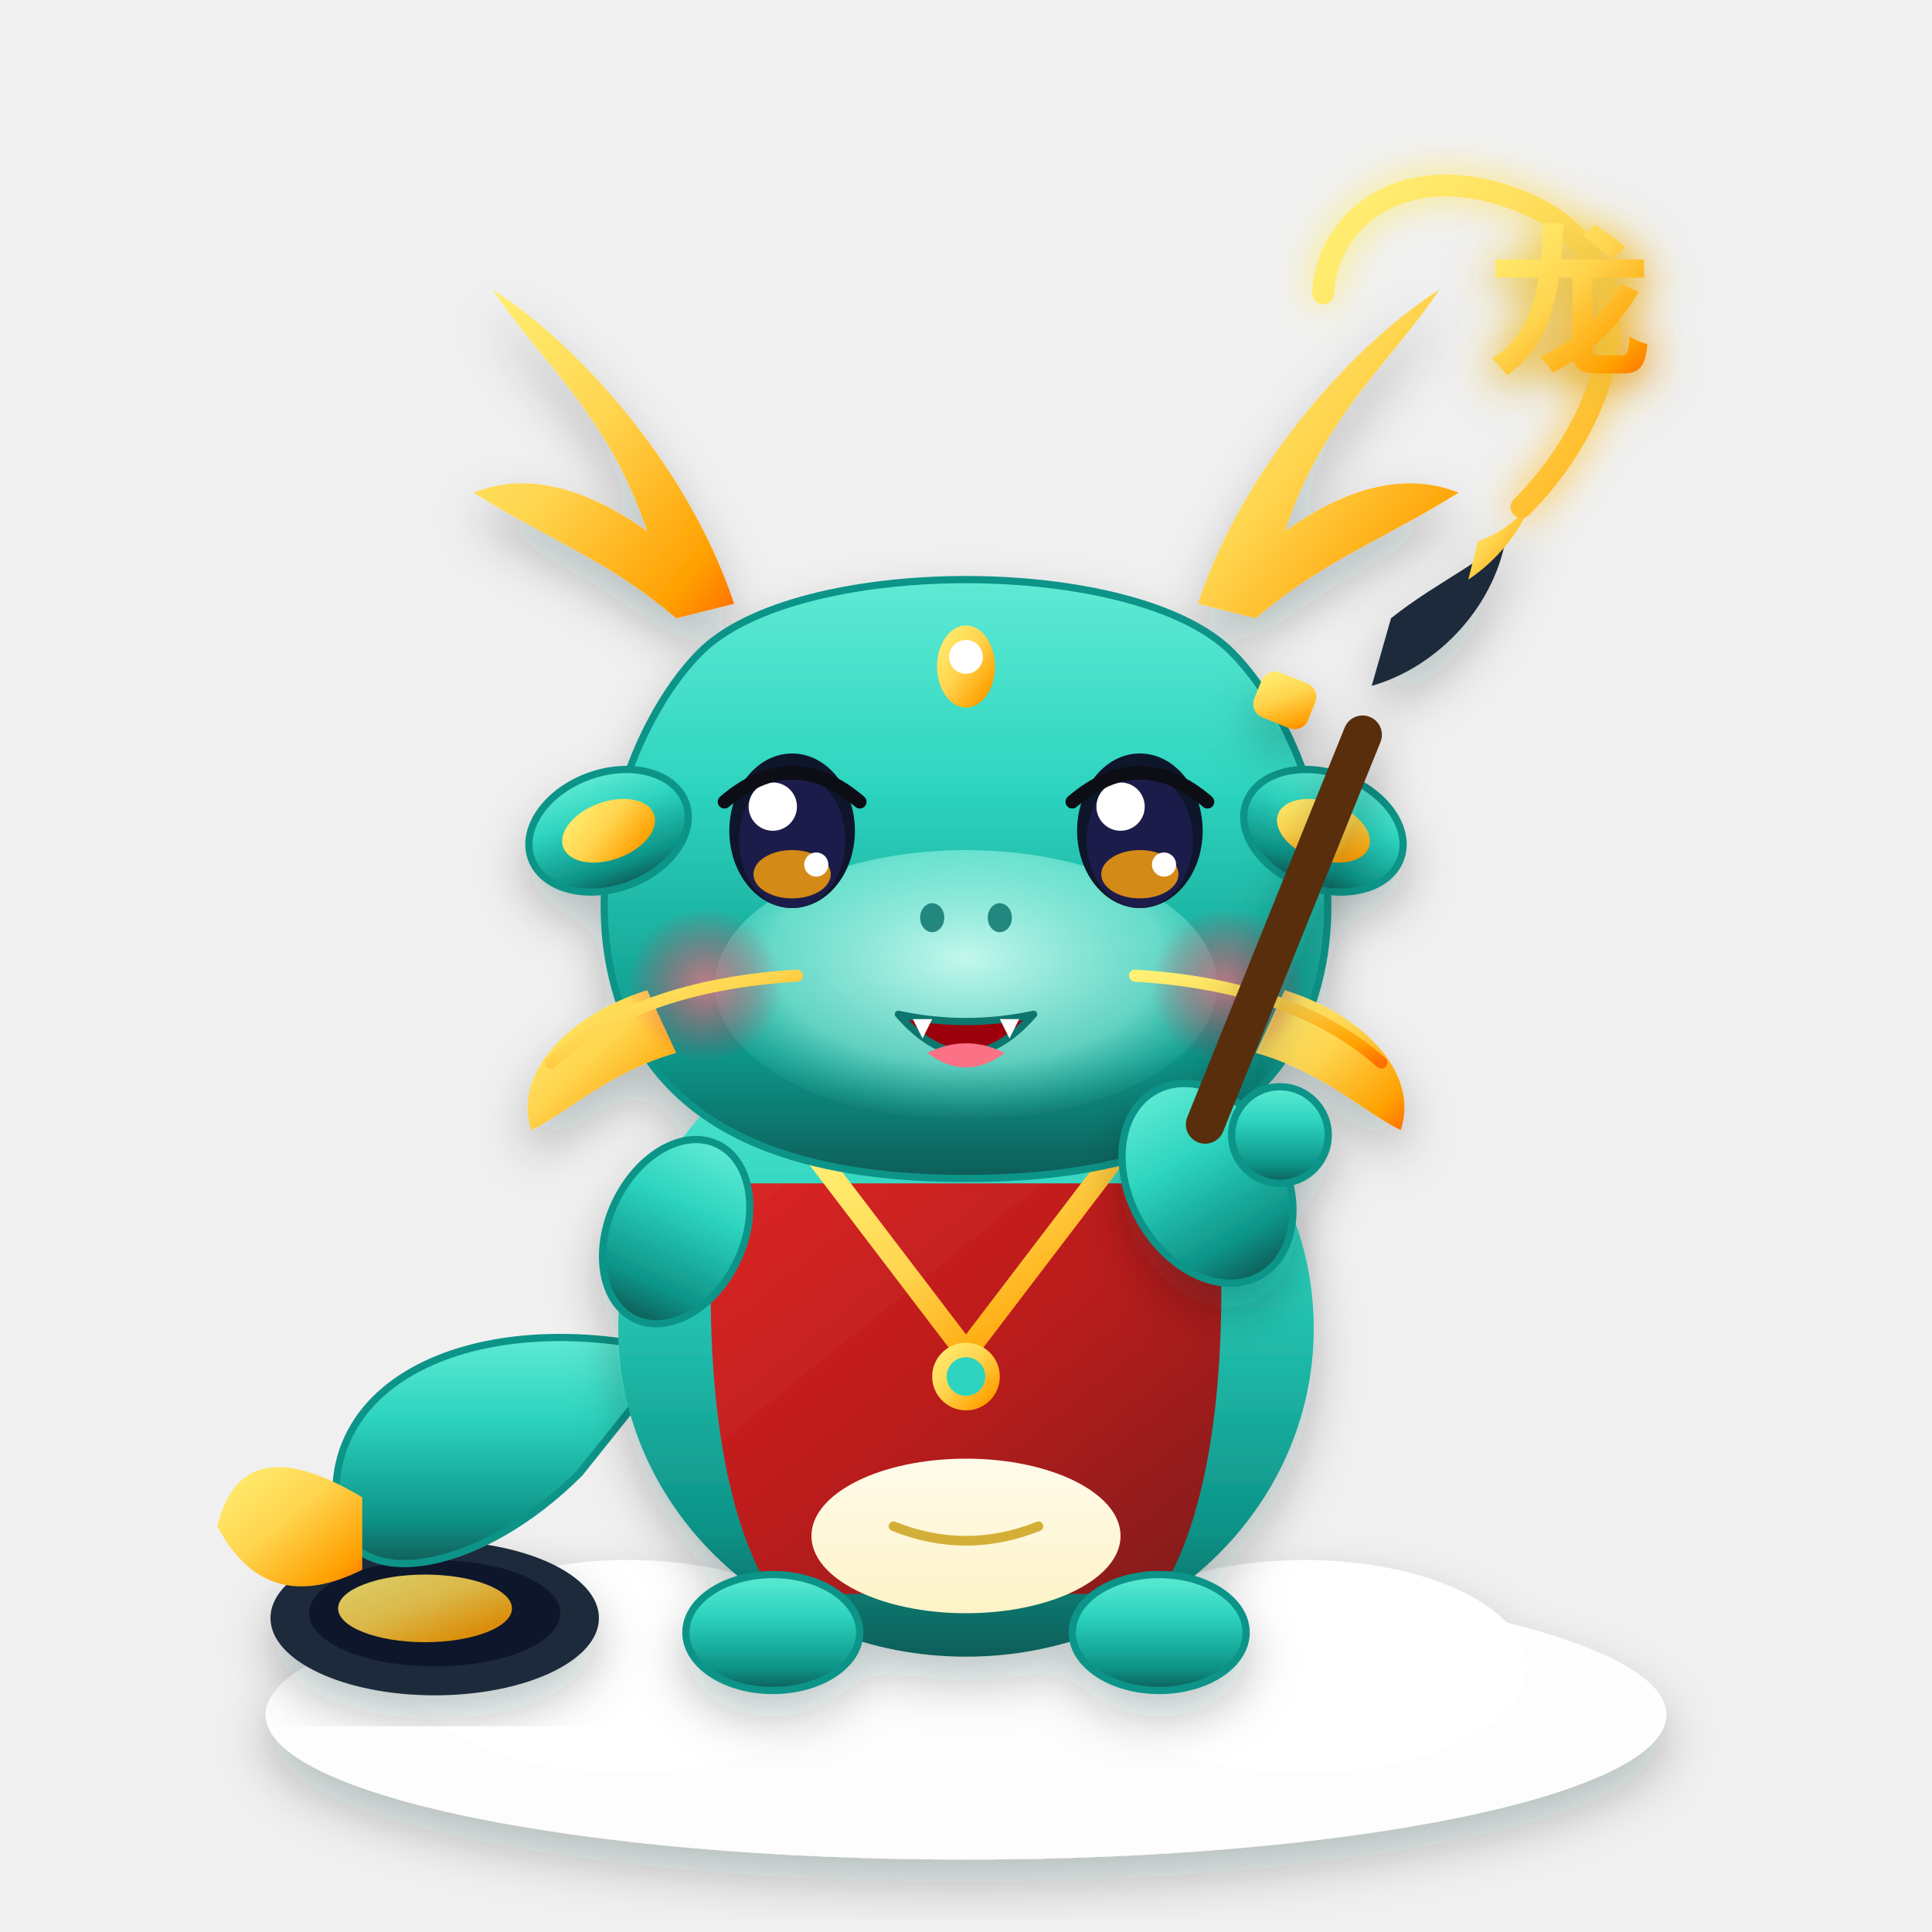
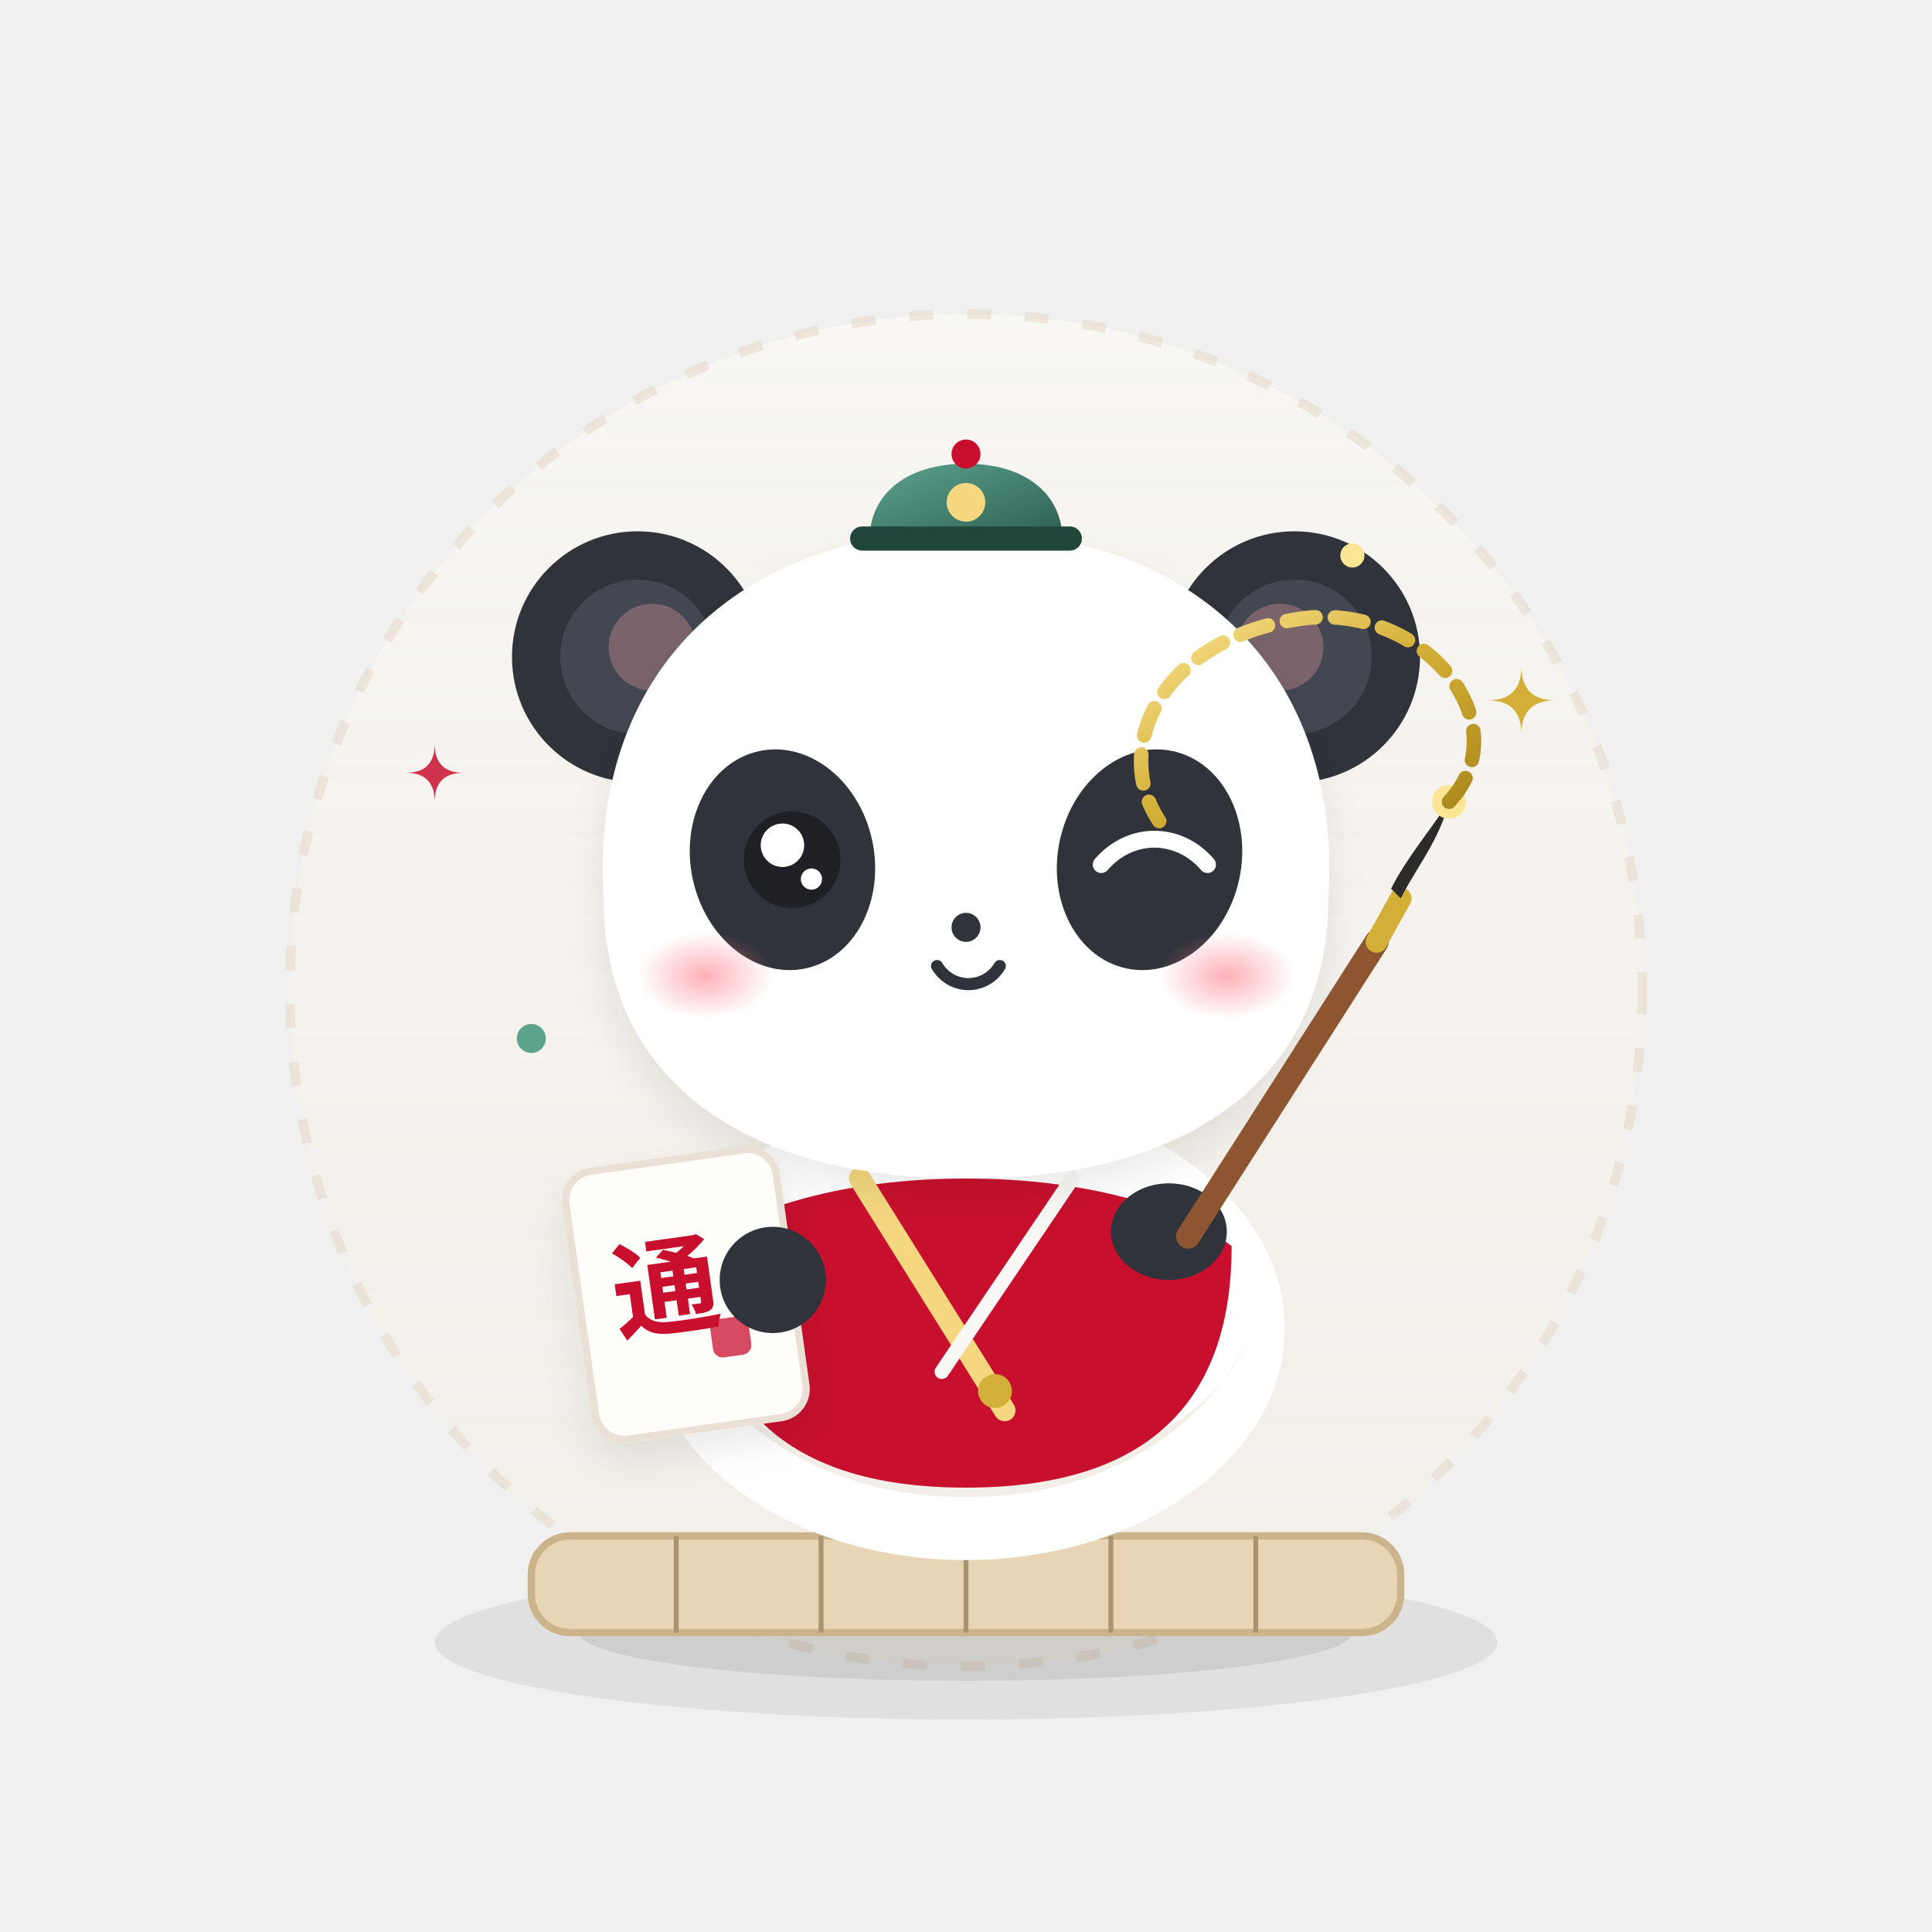
<svg xmlns="http://www.w3.org/2000/svg" viewBox="0 0 400 400" width="100%" height="100%">
  <defs>
-     <linearGradient id="brushSkin" x1="0%" y1="0%" x2="0%" y2="100%">
-       <stop offset="0%" stop-color="#5eead4" />
-       <stop offset="35%" stop-color="#2dd4bf" />
-       <stop offset="80%" stop-color="#0d9488" />
-       <stop offset="100%" stop-color="#115e59" />
+     <linearGradient id="brushCloudGrad" x1="0%" y1="0%" x2="0%" y2="100%">
+       <stop offset="0%" stop-color="#fffbf5" stop-opacity="0.95" />
+       <stop offset="100%" stop-color="#f5ede0" stop-opacity="0.75" />
    </linearGradient>
-     <linearGradient id="brushRobe" x1="0%" y1="0%" x2="100%" y2="100%">
-       <stop offset="0%" stop-color="#dc2626" />
-       <stop offset="50%" stop-color="#b91c1c" />
-       <stop offset="100%" stop-color="#7f1d1d" />
+     <linearGradient id="brushGoldGrad" x1="0%" y1="0%" x2="100%" y2="100%">
+       <stop offset="0%" stop-color="#fce594" />
+       <stop offset="50%" stop-color="#d4af37" />
+       <stop offset="100%" stop-color="#a8851b" />
    </linearGradient>
-     <linearGradient id="brushGold" x1="0%" y1="0%" x2="100%" y2="100%">
-       <stop offset="0%" stop-color="#fff176" />
-       <stop offset="45%" stop-color="#ffd54f" />
-       <stop offset="85%" stop-color="#ffa000" />
-       <stop offset="100%" stop-color="#ff6f00" />
+     <linearGradient id="brushJadeGrad" x1="0%" y1="0%" x2="100%" y2="100%">
+       <stop offset="0%" stop-color="#5ca38e" />
+       <stop offset="100%" stop-color="#2d5e51" />
    </linearGradient>
-     <linearGradient id="brushBelly" x1="0%" y1="0%" x2="0%" y2="100%">
-       <stop offset="0%" stop-color="#fffbeb" />
-       <stop offset="100%" stop-color="#fef3c7" />
-     </linearGradient>
-     <radialGradient id="brushMuzzle" cx="50%" cy="40%" r="60%">
-       <stop offset="0%" stop-color="#ccfbf1" stop-opacity="0.95" />
-       <stop offset="65%" stop-color="#99f6e4" stop-opacity="0.6" />
-       <stop offset="100%" stop-color="#5eead4" stop-opacity="0" />
+     <radialGradient id="brushBlush" cx="50%" cy="50%" r="50%">
+       <stop offset="0%" stop-color="#ff7b89" stop-opacity="0.6" />
+       <stop offset="100%" stop-color="#ff7b89" stop-opacity="0" />
    </radialGradient>
-     <radialGradient id="brushBlush" cx="50%" cy="50%" r="50%">
-       <stop offset="0%" stop-color="#fb7185" stop-opacity="0.75" />
-       <stop offset="60%" stop-color="#f43f5e" stop-opacity="0.3" />
-       <stop offset="100%" stop-color="#e11d48" stop-opacity="0" />
-     </radialGradient>
-     <filter id="goldInkGlow" x="-30%" y="-30%" width="160%" height="160%">
-       <feGaussianBlur stdDeviation="4" result="blur" />
-       <feMerge>
-         <feMergeNode in="blur" />
-         <feMergeNode in="SourceGraphic" />
-       </feMerge>
-     </filter>
-     <filter id="softDrop" x="-20%" y="-20%" width="140%" height="140%">
-       <feDropShadow dx="0" dy="5" stdDeviation="5" flood-color="#0f172a" flood-opacity="0.25" />
+     <filter id="softShadow" x="-20%" y="-20%" width="140%" height="140%">
+       <feDropShadow dx="0" dy="4" stdDeviation="4" flood-color="#2b2b2b" flood-opacity="0.08" />
    </filter>
  </defs>
  <style>
-     .brush-motion {
-       animation: brushSwayAnim 3.2s ease-in-out infinite;
-       transform-origin: 240px 240px;
+     .brush-sway {
+       animation: brushSway 3.2s ease-in-out infinite;
+       transform-origin: 260px 220px;
    }
-     .dragon-breathe {
-       animation: dragonNod 3.6s ease-in-out infinite;
+     .panda-nod {
+       animation: pandaNod 3.2s ease-in-out infinite;
      transform-origin: 200px 290px;
    }
-     .tail-wag {
-       animation: tailSwayAnim 3s ease-in-out infinite;
-       transform-origin: 130px 290px;
-     }
-     .ink-shimmer {
+     .ink-trail {
      animation: inkFloat 3s ease-in-out infinite alternate;
    }
+     .magic-sparkle {
+       animation: twinkle 2.4s ease-in-out infinite alternate;
+     }

-     @keyframes brushSwayAnim {
-       0%, 100% { transform: rotate(0deg); }
-       50% { transform: rotate(8deg) translateY(-4px); }
+     @keyframes brushSway {
+       0%, 100% {
+         transform: rotate(0deg);
+       }
+       50% {
+         transform: rotate(6deg) translateY(-3px);
+       }
    }
-     @keyframes dragonNod {
-       0%, 100% { transform: translateY(0); }
-       50% { transform: translateY(-5px); }
+ 
+     @keyframes pandaNod {
+       0%, 100% {
+         transform: translateY(0) rotate(0deg);
+       }
+       50% {
+         transform: translateY(-5px) rotate(0.8deg);
+       }
    }
-     @keyframes tailSwayAnim {
-       0%, 100% { transform: rotate(0deg); }
-       50% { transform: rotate(-6deg); }
+ 
+     @keyframes inkFloat {
+       0% {
+         stroke-dashoffset: 0;
+         opacity: 0.7;
+       }
+       100% {
+         stroke-dashoffset: 14;
+         opacity: 0.95;
+       }
    }
-     @keyframes inkFloat {
-       0% { opacity: 0.85; transform: translateY(0) scale(1); }
-       100% { opacity: 1; transform: translateY(-5px) scale(1.04); }
+ 
+     @keyframes twinkle {
+       0% { opacity: 0.3; transform: scale(0.8) rotate(0deg); }
+       100% { opacity: 1; transform: scale(1.2) rotate(25deg); }
    }
  </style>
-   <g filter="url(#softDrop)">
-     <ellipse cx="200" cy="355" rx="145" ry="30" fill="#ffffff" opacity="0.95" />
-     <ellipse cx="130" cy="345" rx="46" ry="22" fill="#ffffff" />
-     <ellipse cx="270" cy="345" rx="46" ry="22" fill="#ffffff" />
+   <circle cx="200" cy="205" r="140" fill="url(#brushCloudGrad)" opacity="0.6" />
+   <circle cx="200" cy="205" r="140" fill="none" stroke="#e6dbcc" stroke-width="2" stroke-dasharray="5 7" opacity="0.6" />
+   <ellipse cx="200" cy="340" rx="110" ry="16" fill="#2b2b2b" opacity="0.08" />
+   <ellipse cx="200" cy="338" rx="80" ry="10" fill="#2b2b2b" opacity="0.1" />
+   <rect x="110" y="318" width="180" height="20" rx="8" fill="#e8d5b5" stroke="#cbb38b" stroke-width="1.5" />
+   <line x1="140" y1="318" x2="140" y2="338" stroke="#aa936f" stroke-width="1" />
+   <line x1="170" y1="318" x2="170" y2="338" stroke="#aa936f" stroke-width="1" />
+   <line x1="200" y1="318" x2="200" y2="338" stroke="#aa936f" stroke-width="1" />
+   <line x1="230" y1="318" x2="230" y2="338" stroke="#aa936f" stroke-width="1" />
+   <line x1="260" y1="318" x2="260" y2="338" stroke="#aa936f" stroke-width="1" />
+   <g class="panda-nod">
+     <g>
+       <circle cx="132" cy="136" r="26" fill="#31333b" />
+       <circle cx="132" cy="136" r="16" fill="#434752" />
+       <circle cx="135" cy="134" r="9" fill="#fca5a5" opacity="0.3" />
+       <circle cx="268" cy="136" r="26" fill="#31333b" />
+       <circle cx="268" cy="136" r="16" fill="#434752" />
+       <circle cx="265" cy="134" r="9" fill="#fca5a5" opacity="0.3" />
+     </g>
+     <g id="brush-body">
+       <ellipse cx="200" cy="275" rx="66" ry="48" fill="#ffffff" />
+       <path d="M142 278 C 158 315 242 315 258 278 C 248 298 226 310 200 310 C 174 310 152 298 142 278 Z" fill="#ebe4d8" opacity="0.6" />
+       <path d="M145 258 C 145 288 160 308 200 308 C 240 308 255 288 255 258 C 245 250 225 244 200 244 C 175 244 155 250 145 258 Z" fill="#c8102e" />
+       <path d="M178 244 L 208 292" stroke="#f5d77f" stroke-width="4.5" stroke-linecap="round" />
+       <path d="M222 244 L 195 284" stroke="#faf8f5" stroke-width="3" stroke-linecap="round" />
+       <circle cx="206" cy="288" r="3.5" fill="#d4af37" />
+     </g>
+     <g id="brush-head">
+       <path d="M125 186 C 122 140 152 110 200 110 C 248 110 278 140 275 186 C 275 222 248 244 200 244 C 152 244 125 222 125 186 Z" fill="#ffffff" filter="url(#softShadow)" />
+       <ellipse cx="162" cy="178" rx="19" ry="23" fill="#31333b" transform="rotate(-12 162 178)" />
+       <ellipse cx="238" cy="178" rx="19" ry="23" fill="#31333b" transform="rotate(12 238 178)" />
+       <circle cx="164" cy="178" r="10" fill="#1e2026" />
+       <circle cx="162" cy="175" r="4.5" fill="#ffffff" />
+       <circle cx="168" cy="182" r="2.2" fill="#ffffff" />
+       <path d="M228 179 C 234 172 244 172 250 179" fill="none" stroke="#ffffff" stroke-width="3.5" stroke-linecap="round" />
+       <ellipse cx="146" cy="202" rx="14" ry="9" fill="url(#brushBlush)" />
+       <ellipse cx="254" cy="202" rx="14" ry="9" fill="url(#brushBlush)" />
+       <circle cx="200" cy="192" r="3" fill="#31333b" />
+       <path d="M194 200 C 197 205 204 205 207 200" fill="none" stroke="#31333b" stroke-width="2.5" stroke-linecap="round" />
+       <path d="M180 112 C 180 102 188 96 200 96 C 212 96 220 102 220 112 Z" fill="url(#brushJadeGrad)" />
+       <rect x="176" y="109" width="48" height="5" rx="2.5" fill="#20453b" />
+       <circle cx="200" cy="104" r="4" fill="#f5d77f" />
+       <circle cx="200" cy="94" r="3" fill="#c8102e" />
+     </g>
+     <g>
+       <rect x="120" y="240" width="44" height="56" rx="6" fill="#fffdfa" stroke="#eae0d5" stroke-width="1.5" transform="rotate(-8 142 268)" filter="url(#softShadow)" />
+       <text x="138" y="274" font-family="'Noto Serif SC', serif" font-size="22" fill="#c8102e" font-weight="900" text-anchor="middle" transform="rotate(-8 142 268)">通</text>
+       <rect x="146" y="274" width="8" height="8" rx="2" fill="#c8102e" opacity="0.75" transform="rotate(-8 142 268)" />
+       <circle cx="160" cy="265" r="11" fill="#31333b" />
+     </g>
+     <g class="brush-sway">
+       <ellipse cx="242" cy="255" rx="12" ry="10" fill="#31333b" />
+       <path d="M246 256 L 285 195" stroke="#8d5630" stroke-width="5" stroke-linecap="round" />
+       <path d="M285 195 L 290 186" stroke="#d4af37" stroke-width="4.5" stroke-linecap="round" />
+       <path d="M290 186 C 293 180 298 174 300 166 C 296 172 291 178 288 184 Z" fill="#2b2b2b" />
+       <circle cx="300" cy="166" r="3.5" fill="#fce594" />
+     </g>
  </g>
-   <g filter="url(#softDrop)">
-     <ellipse cx="90" cy="335" rx="34" ry="16" fill="#1e293b" />
-     <ellipse cx="90" cy="334" rx="26" ry="11" fill="#0f172a" />
-     <ellipse cx="88" cy="333" rx="18" ry="7" fill="url(#brushGold)" opacity="0.85" />
+   <path class="ink-trail" d="M300 166 C 315 150 295 125 270 128 C 240 132 230 155 240 170" fill="none" stroke="url(#brushGoldGrad)" stroke-width="3" stroke-linecap="round" stroke-dasharray="6 4" />
+   <g class="magic-sparkle" transform="translate(315, 145)">
+     <path d="M0 -7 Q 0 0 7 0 Q 0 0 0 7 Q 0 0 -7 0 Q 0 0 0 -7 Z" fill="#d4af37" />
  </g>
-   <g class="tail-wag">
-     <path d="M 140 280 C 100 270, 65 285, 70 315 C 75 330, 100 325, 120 305 Z" fill="url(#brushSkin)" stroke="#0d9488" stroke-width="1.5" />
-     <path d="M 75 310 Q 50 295 45 316 Q 55 335 75 325 Z" fill="url(#brushGold)" />
+   <g class="magic-sparkle" transform="translate(90, 160)">
+     <path d="M0 -6 Q 0 0 6 0 Q 0 0 0 6 Q 0 0 -6 0 Q 0 0 0 -6 Z" fill="#c8102e" opacity="0.85" />
  </g>
-   <g class="dragon-breathe" filter="url(#softDrop)">
-     <ellipse cx="200" cy="275" rx="72" ry="68" fill="url(#brushSkin)" />
-     <path d="M 148 245 C 145 285, 150 315, 160 330 L 240 330 C 250 315, 255 285, 252 245 Z" fill="url(#brushRobe)" />
-     <path d="M 168 238 L 200 280 L 232 238" fill="none" stroke="url(#brushGold)" stroke-width="4.5" stroke-linecap="round" stroke-linejoin="round" />
-     <circle cx="200" cy="285" r="7" fill="url(#brushGold)" />
-     <circle cx="200" cy="285" r="4" fill="#2dd4bf" />
-     <ellipse cx="200" cy="318" rx="32" ry="16" fill="url(#brushBelly)" />
-     <path d="M 185 316 Q 200 322 215 316" fill="none" stroke="#d4af37" stroke-width="2" stroke-linecap="round" />
-     <ellipse cx="160" cy="338" rx="18" ry="12" fill="url(#brushSkin)" stroke="#0d9488" stroke-width="1.5" />
-     <ellipse cx="240" cy="338" rx="18" ry="12" fill="url(#brushSkin)" stroke="#0d9488" stroke-width="1.5" />
-     <path d="M 152 125 C 142 95, 118 70, 102 60 C 112 75, 126 86, 134 110 C 120 100, 108 98, 98 102 C 114 112, 126 116, 140 128 Z" fill="url(#brushGold)" />
-     <path d="M 248 125 C 258 95, 282 70, 298 60 C 288 75, 274 86, 266 110 C 280 100, 292 98, 302 102 C 286 112, 274 116, 260 128 Z" fill="url(#brushGold)" />
-     <path d="M 145 135 C 130 150, 118 185, 130 212 C 142 238, 172 244, 200 244 C 228 244, 258 238, 270 212 C 282 185, 270 150, 255 135 C 235 115, 165 115, 145 135 Z" fill="url(#brushSkin)" stroke="#0d9488" stroke-width="1.5" />
-     <path d="M 134 205 C 118 210, 106 222, 110 234 C 118 230, 126 222, 140 218 Z" fill="url(#brushGold)" />
-     <path d="M 266 205 C 282 210, 294 222, 290 234 C 282 230, 274 222, 260 218 Z" fill="url(#brushGold)" />
-     <ellipse cx="126" cy="172" rx="17" ry="12" fill="url(#brushSkin)" stroke="#0d9488" stroke-width="1.5" transform="rotate(-20 126 172)" />
-     <ellipse cx="126" cy="172" rx="10" ry="6" fill="url(#brushGold)" transform="rotate(-20 126 172)" />
-     <ellipse cx="274" cy="172" rx="17" ry="12" fill="url(#brushSkin)" stroke="#0d9488" stroke-width="1.5" transform="rotate(20 274 172)" />
-     <ellipse cx="274" cy="172" rx="10" ry="6" fill="url(#brushGold)" transform="rotate(20 274 172)" />
-     <ellipse cx="200" cy="204" rx="52" ry="28" fill="url(#brushMuzzle)" />
-     <circle cx="146" cy="204" r="16" fill="url(#brushBlush)" />
-     <circle cx="254" cy="204" r="16" fill="url(#brushBlush)" />
-     <path d="M 165 202 Q 132 204 114 220" fill="none" stroke="url(#brushGold)" stroke-width="2.5" stroke-linecap="round" />
-     <path d="M 235 202 Q 268 204 286 220" fill="none" stroke="url(#brushGold)" stroke-width="2.5" stroke-linecap="round" />
-     <g opacity="0.85">
-       <ellipse cx="193" cy="190" rx="2.5" ry="3" fill="#0f766e" />
-       <ellipse cx="207" cy="190" rx="2.5" ry="3" fill="#0f766e" />
-     </g>
-     <path d="M 186 210 Q 200 226 214 210 Q 200 213 186 210 Z" fill="#9d0208" stroke="#0f766e" stroke-width="1.5" stroke-linejoin="round" />
-     <path d="M 192 218 Q 200 224 208 218 Q 200 214 192 218 Z" fill="#fb7185" />
-     <polygon points="189,211 193,211 191,215" fill="#ffffff" />
-     <polygon points="207,211 211,211 209,215" fill="#ffffff" />
-     <g>
-       <ellipse cx="164" cy="172" rx="13" ry="16" fill="#0f172a" />
-       <ellipse cx="164" cy="174" rx="11" ry="14" fill="#1e1b4b" />
-       <ellipse cx="164" cy="181" rx="8" ry="5" fill="#f59e0b" opacity="0.85" />
-       <circle cx="160" cy="167" r="5" fill="#ffffff" />
-       <circle cx="169" cy="179" r="2.5" fill="#ffffff" />
-       <path d="M 150 166 Q 164 154 178 166" fill="none" stroke="#090d16" stroke-width="2.8" stroke-linecap="round" />
-       <ellipse cx="236" cy="172" rx="13" ry="16" fill="#0f172a" />
-       <ellipse cx="236" cy="174" rx="11" ry="14" fill="#1e1b4b" />
-       <ellipse cx="236" cy="181" rx="8" ry="5" fill="#f59e0b" opacity="0.85" />
-       <circle cx="232" cy="167" r="5" fill="#ffffff" />
-       <circle cx="241" cy="179" r="2.5" fill="#ffffff" />
-       <path d="M 222 166 Q 236 154 250 166" fill="none" stroke="#090d16" stroke-width="2.8" stroke-linecap="round" />
-     </g>
-     <ellipse cx="200" cy="138" rx="6" ry="8.5" fill="url(#brushGold)" />
-     <circle cx="200" cy="136" r="3.5" fill="#ffffff" />
-     <ellipse cx="140" cy="255" rx="14" ry="20" fill="url(#brushSkin)" stroke="#0d9488" stroke-width="1.5" transform="rotate(25 140 255)" />
-   </g>
-   <g class="brush-motion" filter="url(#softDrop)">
-     <ellipse cx="250" cy="245" rx="16" ry="22" fill="url(#brushSkin)" stroke="#0d9488" stroke-width="1.5" transform="rotate(-30 250 245)" />
-     <circle cx="265" cy="235" r="10" fill="url(#brushSkin)" stroke="#0d9488" stroke-width="1.5" />
-     <rect x="262" y="145" width="8" height="95" rx="4" fill="#582f0e" transform="rotate(22 266 192)" />
-     <rect x="260" y="140" width="12" height="10" rx="3" fill="url(#brushGold)" transform="rotate(22 266 145)" />
-     <path d="M 288 128 C 298 120, 310 115, 312 110 C 310 125, 298 138, 284 142 Z" fill="#1e293b" />
-     <path d="M 306 112 C 312 110, 316 106, 318 102 C 315 110, 310 116, 304 120 Z" fill="url(#brushGold)" />
-   </g>
-   <g class="ink-shimmer" filter="url(#goldInkGlow)">
-     <path d="M 315 105 C 335 85, 345 50, 310 40 C 275 30, 260 70, 290 85 C 320 100, 335 120, 350 140" fill="none" stroke="url(#brushGold)" stroke-width="4.5" stroke-linecap="round" stroke-dasharray="140" stroke-dashoffset="10" />
-     <text x="325" y="75" font-family="'Noto Serif SC', 'Songti SC', 'STSong', serif" font-size="34" font-weight="900" fill="url(#brushGold)" text-anchor="middle" filter="drop-shadow(0 2px 4px rgba(212,175,55,0.6))">龙</text>
-   </g>
+   <circle cx="280" cy="115" r="2.5" fill="#fce594" />
+   <circle cx="110" cy="215" r="3" fill="#5ca38e" />
</svg>
